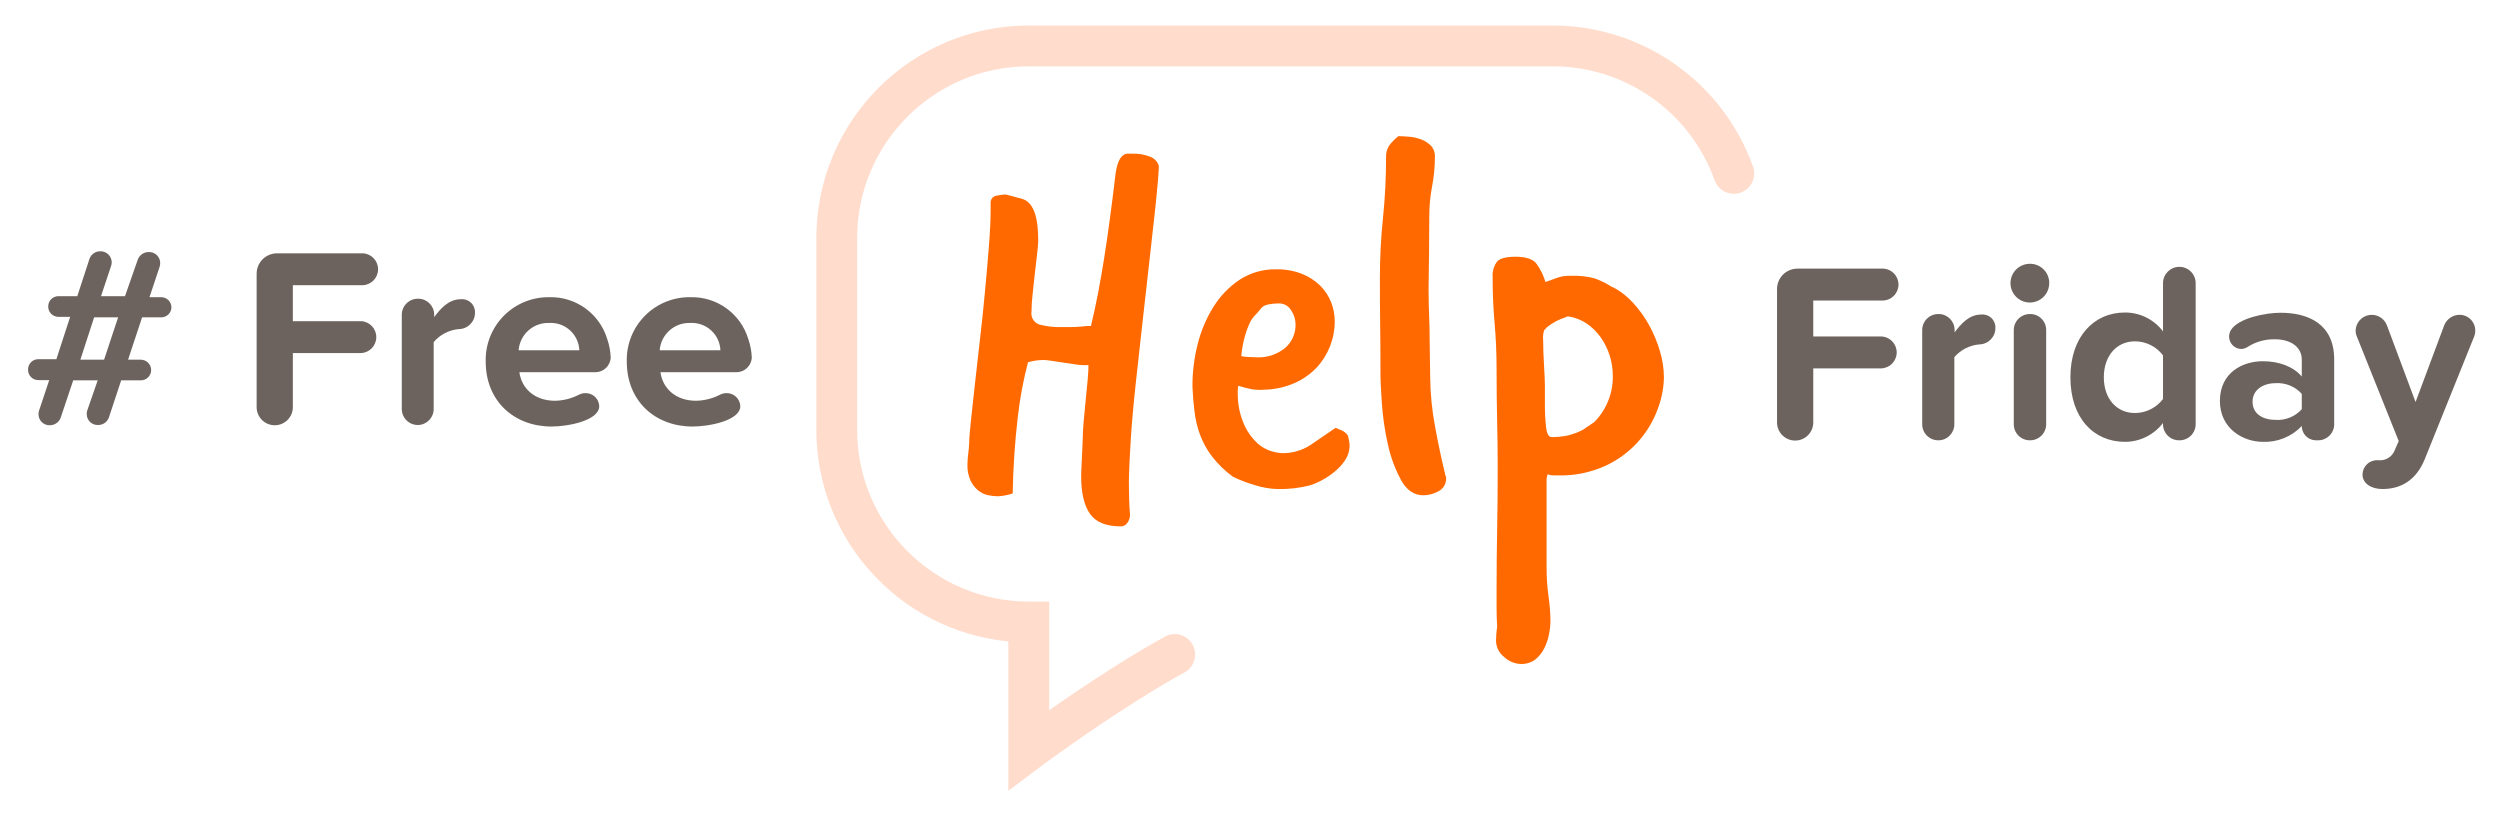
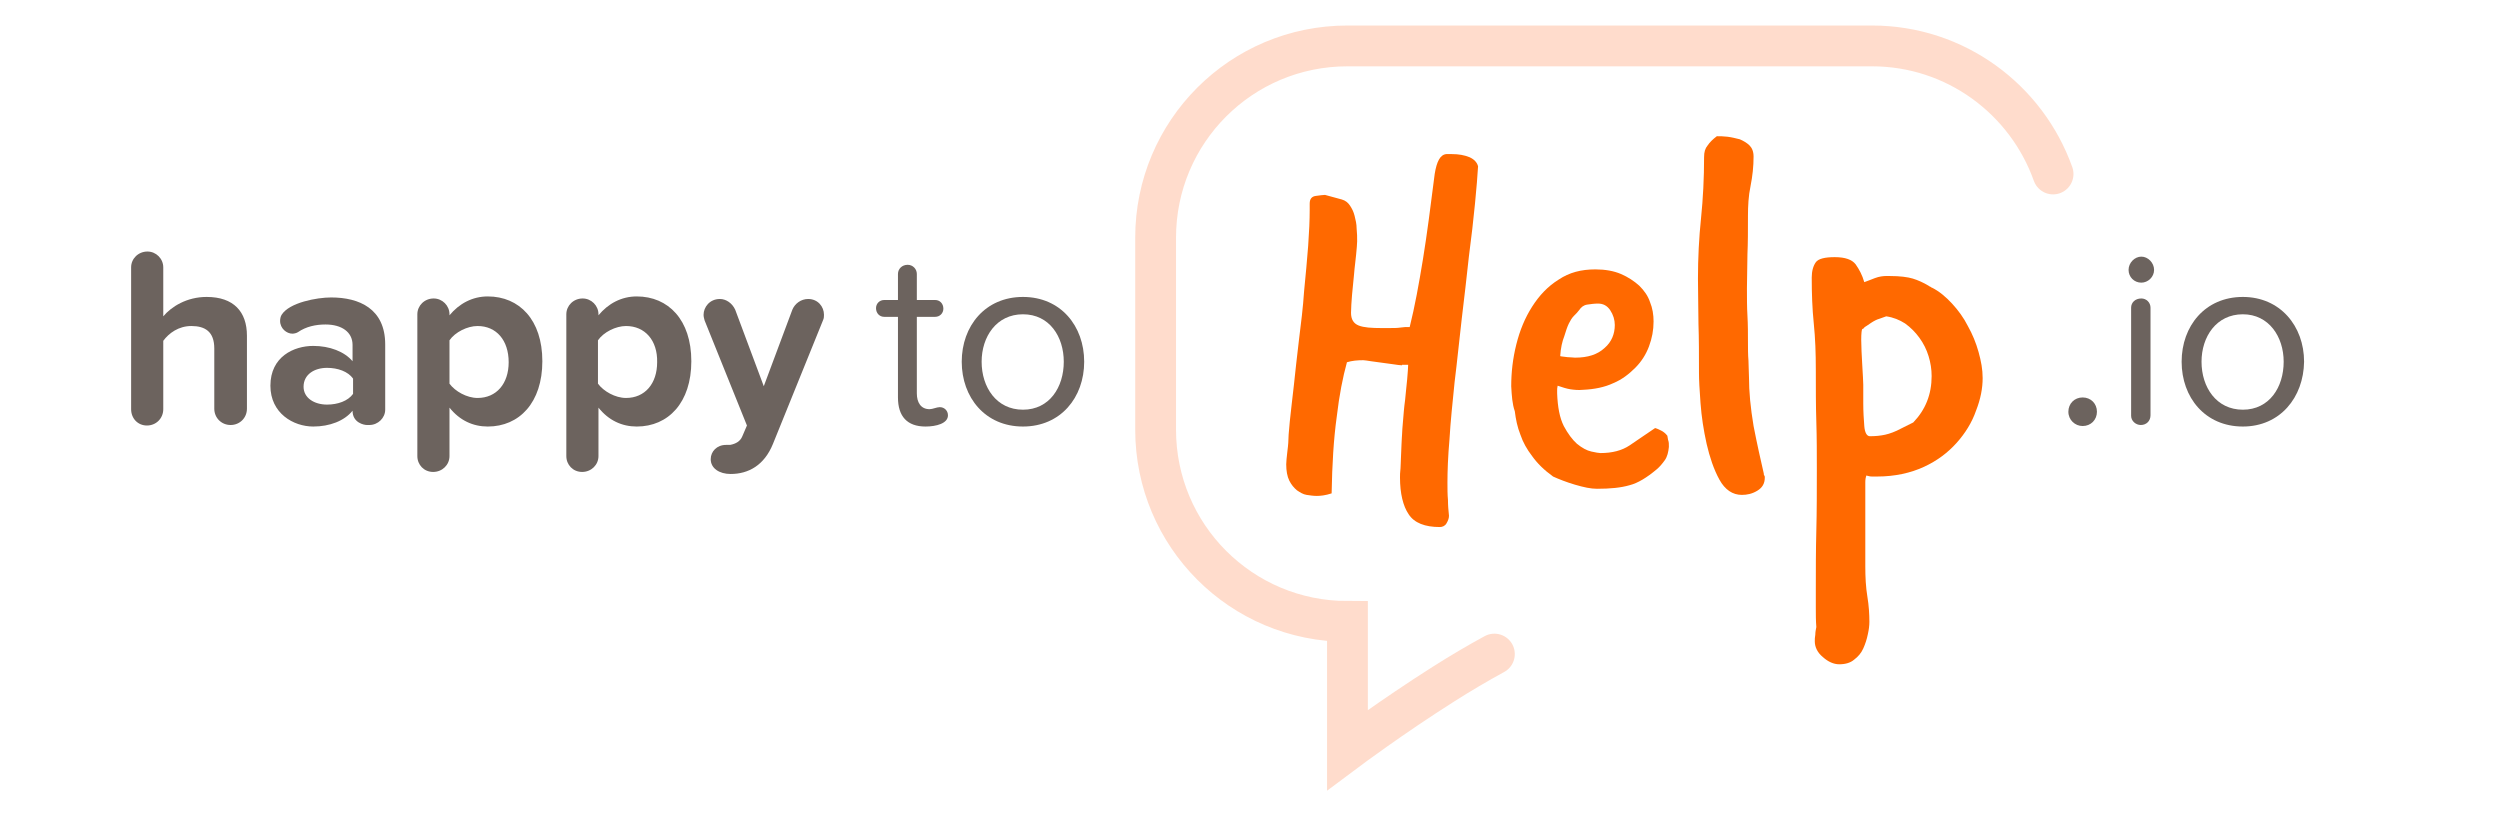
- <svg xmlns="http://www.w3.org/2000/svg" id="Layer_1" data-name="Layer 1" viewBox="0 0 490 160">
-   <defs>
-     <style>.cls-1{fill:#ff5200;opacity:0.2;}.cls-2{fill:#ff6900;}.cls-3{fill:#6c635e;}</style>
-   </defs>
-   <path class="cls-1" d="M197.64,155V125.72A41.7,41.7,0,0,1,160,84.27V46.64A41.68,41.68,0,0,1,201.64,5H304.36a41.71,41.71,0,0,1,39.28,27.78,4,4,0,0,1-7.54,2.66A33.69,33.69,0,0,0,304.36,13H201.64A33.67,33.67,0,0,0,168,46.64V84.27a33.68,33.68,0,0,0,33.64,33.64h4V139.2c3.4-2.38,7.86-5.42,12.68-8.47,3.67-2.32,7.1-4.36,10.19-6.05a4,4,0,0,1,3.85,7c-2.95,1.62-6.23,3.57-9.76,5.8-9.87,6.24-18.48,12.65-18.56,12.71Z" />
-   <path class="cls-2" d="M212.27,71.56a11.41,11.41,0,0,1-1.71-.17l-2.2-.33-2.2-.33a11.07,11.07,0,0,0-1.48-.17,10.86,10.86,0,0,0-3.19.44,75.8,75.8,0,0,0-2,10.72,149.63,149.63,0,0,0-1,15,11.11,11.11,0,0,1-2.86.55,9.87,9.87,0,0,1-2-.22,4.51,4.51,0,0,1-1.93-.94,5.73,5.73,0,0,1-1.48-1.92,7.17,7.17,0,0,1-.6-3.19,19.72,19.72,0,0,1,.17-2.25,19,19,0,0,0,.17-1.93q0-1.21.33-4.23l.77-7.1q.44-4.07,1-8.85t1-9.52q.44-4.73.77-8.91t.33-7V39.88a1.38,1.38,0,0,1,1.21-1.54,11.17,11.17,0,0,1,1.76-.22l3.3.88A3.18,3.18,0,0,1,202,40.15a6.21,6.21,0,0,1,.94,2,12.91,12.91,0,0,1,.44,2.48q.11,1.32.11,2.53a23.46,23.46,0,0,1-.22,2.64q-.22,1.76-.44,3.8t-.44,4.07a32.72,32.72,0,0,0-.22,3.46,2.28,2.28,0,0,0,1.54,2.48,15.6,15.6,0,0,0,4.51.5h1.32a22.35,22.35,0,0,0,2.42-.11c.66-.07,1.14-.11,1.43-.11h.44q1.43-5.94,2.58-13.25t2.25-16.67q.55-3.74,2.31-3.85h1a8.67,8.67,0,0,1,3.46.6,2.78,2.78,0,0,1,1.71,1.81q-.11,2.64-.6,7.32t-1.16,10.45q-.66,5.78-1.37,12.16t-1.37,12.38q-.66,6-1,11.17t-.38,8.47q0,1.76.05,3.36t.17,3.13a2.58,2.58,0,0,1-.5,1.49,1.49,1.49,0,0,1-1.26.71q-4.4,0-6.1-2.48t-1.71-7.2c0-.44,0-1,.05-1.76s.07-1.52.11-2.36.07-1.63.11-2.37.06-1.32.06-1.76.05-1.5.17-2.75.24-2.57.38-4,.27-2.73.39-4,.16-2.25.16-2.92Z" />
-   <path class="cls-2" d="M233.72,75.74a33.22,33.22,0,0,1,1-8.2,25.4,25.4,0,0,1,3.13-7.42,17.52,17.52,0,0,1,5.17-5.33,12.67,12.67,0,0,1,7.15-2,13.13,13.13,0,0,1,5,.88,10.8,10.8,0,0,1,3.58,2.31,9.51,9.51,0,0,1,2.15,3.25,10.28,10.28,0,0,1,.71,3.79A13.31,13.31,0,0,1,258,72.11a13.36,13.36,0,0,1-4.34,3,15.57,15.57,0,0,1-5.89,1.27,9.24,9.24,0,0,1-2.53-.11,25.84,25.84,0,0,1-2.53-.66,4.88,4.88,0,0,0-.11.94v.6A14.75,14.75,0,0,0,244,83.55,10.86,10.86,0,0,0,246.59,87a7.3,7.3,0,0,0,2.75,1.48,9.21,9.21,0,0,0,1.76.33,9.82,9.82,0,0,0,5.67-1.54l5-3.41,1.21.5a2.92,2.92,0,0,1,1.21,1,9.4,9.4,0,0,0,.22,1,4.58,4.58,0,0,1,.11,1.16,5.14,5.14,0,0,1-.82,2.58A9.61,9.61,0,0,1,262.1,92a15,15,0,0,1-5.33,3.13,23.8,23.8,0,0,1-6.44.72A15.77,15.77,0,0,1,246,95.1a27.22,27.22,0,0,1-4.34-1.65,20.42,20.42,0,0,1-4.12-4,16.74,16.74,0,0,1-2.31-4.18,19.23,19.23,0,0,1-1.1-4.57Q233.83,78.38,233.72,75.74Zm9.57-5.94a8,8,0,0,0,1.38.17c.62,0,1.12.06,1.49.06a8.22,8.22,0,0,0,5.77-1.87,5.91,5.91,0,0,0,2-4.51,5.06,5.06,0,0,0-.88-2.86,2.76,2.76,0,0,0-2.42-1.32,10.38,10.38,0,0,0-2.14.22,2.38,2.38,0,0,0-1.6,1.1,13.28,13.28,0,0,1-1,1.1,5.92,5.92,0,0,0-1,1.54A15.29,15.29,0,0,0,244,65.9,20.73,20.73,0,0,0,243.29,69.8Z" />
-   <path class="cls-2" d="M283.22,92.79a1,1,0,0,0,.11.44,1,1,0,0,1,.11.44A2.75,2.75,0,0,1,282,96.25a6.17,6.17,0,0,1-3,.83q-2.75,0-4.4-3A26.45,26.45,0,0,1,272,87a54.77,54.77,0,0,1-1.16-8q-.28-4-.27-5.94,0-5.39-.06-9.62t-.05-8.85a113.2,113.2,0,0,1,.6-11.83,115.91,115.91,0,0,0,.61-12,3.76,3.76,0,0,1,.66-2.31,10,10,0,0,1,1.76-1.76q.88,0,2.14.11a8.33,8.33,0,0,1,2.37.55,5.53,5.53,0,0,1,1.87,1.21,3,3,0,0,1,.77,2.2,31.11,31.11,0,0,1-.55,5.77,31.06,31.06,0,0,0-.55,5.77q0,4.18-.05,7.54T280,56.49q0,2.86.11,5.44t.11,5.23q0,1.87.05,3.57t.05,3.25a55.28,55.28,0,0,0,.94,9.57Q282.23,88.83,283.22,92.79Z" />
-   <path class="cls-2" d="M303.13,111a41.61,41.61,0,0,0,.38,5.89,35.64,35.64,0,0,1,.38,5,13.25,13.25,0,0,1-.28,2.42,10.6,10.6,0,0,1-.93,2.75,6.52,6.52,0,0,1-1.76,2.2,4.44,4.44,0,0,1-2.86.88,5,5,0,0,1-3.24-1.37,4.07,4.07,0,0,1-1.6-3.14q0-.55.05-1.26t.17-1.49q-.11-1.87-.11-3.74v-3.74q0-5.72.11-11.5t.11-12q0-4.62-.11-9.29t-.11-10.29q0-4.62-.39-9t-.38-9a4.56,4.56,0,0,1,.83-3q.82-1,3.68-1,3.08,0,4.13,1.43a12.09,12.09,0,0,1,1.71,3.52l2.15-.77a6.76,6.76,0,0,1,2.15-.44H308a15.62,15.62,0,0,1,4.51.49A16.3,16.3,0,0,1,315.56,56l.33.22a.23.23,0,0,1,.17.06.22.22,0,0,0,.17.05,14.46,14.46,0,0,1,3.9,3.08,22.24,22.24,0,0,1,3.14,4.4,25.43,25.43,0,0,1,2.09,5.06,18.09,18.09,0,0,1,.77,5.06,18.43,18.43,0,0,1-1.27,6.38,19.62,19.62,0,0,1-10.23,11,21,21,0,0,1-9.18,1.87h-1a2.9,2.9,0,0,1-1.1-.22,2.89,2.89,0,0,0-.22,1.27V111Zm9.35-28.27a12.61,12.61,0,0,0,3.63-9.13,13.12,13.12,0,0,0-2.37-7.48A10.93,10.93,0,0,0,311,63.42,8.84,8.84,0,0,0,307.31,62l-1.43.55a7.5,7.5,0,0,0-1.6.83,9.18,9.18,0,0,0-1.15.82.85.85,0,0,0-.17.22.6.6,0,0,1-.28.22,4.87,4.87,0,0,0-.22,2.09q0,2.09.17,4.9t.17,3.9v3.74a39.89,39.89,0,0,0,.22,4.4q.22,2,1.1,2a15.43,15.43,0,0,0,3-.28,12.75,12.75,0,0,0,3.14-1.16Z" />
-   <path class="cls-3" d="M71.15,55.9H57.4v7.05H70.8a3.13,3.13,0,0,1,0,6.25H57.4V79.8a3.55,3.55,0,0,1-7.1,0V53.65a4,4,0,0,1,4-4H71.15a3.13,3.13,0,0,1,0,6.25Z" />
-   <path class="cls-3" d="M90,64.5a7.27,7.27,0,0,0-5,2.55v13.1A3.13,3.13,0,0,1,82,83.3h-.1a3.14,3.14,0,0,1-3.15-3.15V61.65A3.15,3.15,0,0,1,82,58.55a3.12,3.12,0,0,1,3.1,3.1v.5c1.2-1.6,2.8-3.5,5.2-3.5a2.53,2.53,0,0,1,2.8,2.6A3.2,3.2,0,0,1,90,64.5Z" />
-   <path class="cls-3" d="M116.7,72.95H101.8c.4,3.05,2.85,5.6,7,5.6a10.74,10.74,0,0,0,4.7-1.2,2.86,2.86,0,0,1,1.25-.3,2.66,2.66,0,0,1,2.7,2.55c0,2.85-6.15,4-9.35,4-7.35,0-12.9-5-12.9-12.7a12.29,12.29,0,0,1,12.5-12.65A11.53,11.53,0,0,1,119,66.4a12.76,12.76,0,0,1,.7,3.65A3,3,0,0,1,116.7,72.95Zm-9.05-9.65a5.8,5.8,0,0,0-6,5.35h11.9A5.59,5.59,0,0,0,107.65,63.3Z" />
-   <path class="cls-3" d="M144.35,72.95h-14.9c.4,3.05,2.85,5.6,7,5.6a10.74,10.74,0,0,0,4.7-1.2,2.86,2.86,0,0,1,1.25-.3,2.66,2.66,0,0,1,2.7,2.55c0,2.85-6.15,4-9.35,4-7.35,0-12.9-5-12.9-12.7a12.29,12.29,0,0,1,12.5-12.65,11.53,11.53,0,0,1,11.3,8.15,12.76,12.76,0,0,1,.7,3.65A3,3,0,0,1,144.35,72.95ZM135.3,63.3a5.8,5.8,0,0,0-6,5.35h11.9A5.59,5.59,0,0,0,135.3,63.3Z" />
-   <path class="cls-3" d="M369.15,58.9H355.4v7.05h13.4a3.13,3.13,0,0,1,0,6.25H355.4V82.8a3.55,3.55,0,0,1-7.1,0V56.65a4,4,0,0,1,4-4h16.85a3.13,3.13,0,0,1,0,6.25Z" />
-   <path class="cls-3" d="M388,67.5A7.27,7.27,0,0,0,383.05,70v13.1A3.13,3.13,0,0,1,380,86.3h-.1a3.14,3.14,0,0,1-3.15-3.15V64.65a3.15,3.15,0,0,1,3.25-3.1,3.12,3.12,0,0,1,3.1,3.1v.5c1.2-1.6,2.8-3.5,5.2-3.5a2.53,2.53,0,0,1,2.8,2.6A3.2,3.2,0,0,1,388,67.5Z" />
-   <path class="cls-3" d="M401.65,55.45a3.8,3.8,0,1,1-3.8-3.75A3.76,3.76,0,0,1,401.65,55.45Zm-3.8,30.85a3.14,3.14,0,0,1-3.15-3.15V64.65a3.15,3.15,0,0,1,3.25-3.1,3.11,3.11,0,0,1,3.1,3.1v18.5A3.15,3.15,0,0,1,397.85,86.3Z" />
-   <path class="cls-3" d="M427.1,86.3a3.14,3.14,0,0,1-3.15-3.15V82.9a9.37,9.37,0,0,1-7.45,3.7c-6.1,0-10.7-4.6-10.7-12.65,0-7.9,4.55-12.7,10.7-12.7a9.3,9.3,0,0,1,7.45,3.7V55.5a3.2,3.2,0,0,1,6.4,0V83.15A3.16,3.16,0,0,1,427.1,86.3Zm-3.15-16.65a6.91,6.91,0,0,0-5.5-2.75c-3.6,0-6.1,2.85-6.1,7.05s2.5,7,6.1,7a6.9,6.9,0,0,0,5.5-2.75Z" />
-   <path class="cls-3" d="M454.4,86.3h-.5a2.78,2.78,0,0,1-2.75-2.8,10,10,0,0,1-7.65,3.1c-3.85,0-8.4-2.6-8.4-8,0-5.65,4.55-7.8,8.4-7.8,3.2,0,6,1.05,7.65,3V70.5c0-2.45-2.1-4-5.3-4a9.55,9.55,0,0,0-5.4,1.55,2.37,2.37,0,0,1-1.15.35,2.44,2.44,0,0,1-2.4-2.45,2.61,2.61,0,0,1,.35-1.25c1.5-2.4,6.9-3.4,9.7-3.4,5.5,0,10.55,2.2,10.55,9.15V83.15A3.13,3.13,0,0,1,454.4,86.3Zm-3.25-9.1a6.35,6.35,0,0,0-5.1-2.1c-2.5,0-4.55,1.3-4.55,3.65s2,3.55,4.55,3.55a6.35,6.35,0,0,0,5.1-2.1Z" />
-   <path class="cls-3" d="M485,65.8,475.25,90c-1.7,4.2-4.75,5.85-8.3,5.85-2.2,0-3.9-1.1-3.9-2.85a2.85,2.85,0,0,1,3-2.8,4.32,4.32,0,0,0,.8,0,3.07,3.07,0,0,0,2.4-1.7l.9-2.05-8.25-20.6a2.61,2.61,0,0,1-.2-1.05,3.17,3.17,0,0,1,6.15-1l5.6,15,5.6-15a3.26,3.26,0,0,1,3-2.1,3.08,3.08,0,0,1,3.1,3.1A2.93,2.93,0,0,1,485,65.8Z" />
-   <path class="cls-3" d="M31.5,62.2H27.85L25.1,70.5h2.5a2,2,0,0,1,0,4.05H23.75l-2.4,7.25a2.21,2.21,0,0,1-2.15,1.5A2.13,2.13,0,0,1,17,81.15a1.82,1.82,0,0,1,.1-.7l2.05-5.9H14.35l-2.45,7.3a2.27,2.27,0,0,1-2.15,1.5,2.14,2.14,0,0,1-2.2-2.15,1.7,1.7,0,0,1,.1-.7l2-6H7.5a2,2,0,0,1-2-2.1,2,2,0,0,1,2-2h3.55l2.7-8.3h-2.3a2,2,0,0,1-2-2.05,2,2,0,0,1,2-2h3.7l2.4-7.35a2.23,2.23,0,0,1,2.1-1.45,2.19,2.19,0,0,1,2.25,2.15,2.55,2.55,0,0,1-.1.65l-2,6h4.7L27,50.9a2.27,2.27,0,0,1,2.15-1.5,2.16,2.16,0,0,1,2.25,2.15,2.94,2.94,0,0,1-.1.7l-2,6h2.3a2,2,0,0,1,2,2.05A2,2,0,0,1,31.5,62.2Zm-13.05,0-2.7,8.3H20.4l2.75-8.3Z" />
+ <svg xmlns="http://www.w3.org/2000/svg" version="1.1" id="Layer_1" x="0px" y="0px" viewBox="0 0 490 160" style="enable-background:new 0 0 490 160;" xml:space="preserve">
+   <style type="text/css">
+ 	.st0{opacity:0.2;fill:none;stroke:#FF5200;stroke-width:8;stroke-linecap:round;stroke-miterlimit:10;}
+ 	.st1{fill:#FF6900;}
+ 	.st2{fill:#6C635E;}
+ </style>
+   <g>
+     <path class="st0" d="M402.4,34.1C397.2,19.5,383.3,9,366.9,9H264.1c-20.8,0-37.6,16.8-37.6,37.6v37.6c0,20.8,16.8,37.6,37.6,37.6   V147c0,0,8.7-6.5,18.8-12.9c3.3-2.1,6.7-4.1,10-5.9" />
+     <g>
+       <path class="st1" d="M274.8,71.6c-0.4,0-1-0.1-1.7-0.2s-1.4-0.2-2.2-0.3s-1.5-0.2-2.2-0.3c-0.7-0.1-1.2-0.2-1.5-0.2    c-1.2,0-2.2,0.1-3.2,0.4c-0.8,2.9-1.5,6.4-2,10.7c-0.6,4.3-0.9,9.3-1,15c-1.2,0.4-2.2,0.5-2.9,0.5c-0.7,0-1.3-0.1-2-0.2    c-0.7-0.1-1.3-0.5-1.9-0.9c-0.6-0.5-1.1-1.1-1.5-1.9c-0.4-0.8-0.6-1.9-0.6-3.2c0-0.6,0.1-1.3,0.2-2.3c0.1-0.9,0.2-1.6,0.2-1.9    c0-0.8,0.1-2.2,0.3-4.2c0.2-2,0.5-4.4,0.8-7.1c0.3-2.7,0.6-5.7,1-8.9c0.4-3.2,0.8-6.4,1-9.5c0.3-3.2,0.6-6.1,0.8-8.9    c0.2-2.8,0.3-5.1,0.3-7v-1.3c0-0.9,0.4-1.4,1.2-1.5c0.8-0.1,1.4-0.2,1.8-0.2l3.3,0.9c0.7,0.2,1.2,0.6,1.6,1.2    c0.4,0.6,0.7,1.2,0.9,2c0.2,0.8,0.4,1.6,0.4,2.5c0.1,0.9,0.1,1.7,0.1,2.5c0,0.6-0.1,1.5-0.2,2.6c-0.1,1.2-0.3,2.4-0.4,3.8    c-0.1,1.4-0.3,2.7-0.4,4.1c-0.1,1.4-0.2,2.5-0.2,3.5c0,1.3,0.5,2.1,1.5,2.5s2.5,0.5,4.5,0.5h1.3c1,0,1.8,0,2.4-0.1    c0.7-0.1,1.1-0.1,1.4-0.1h0.4c1-4,1.8-8.4,2.6-13.3c0.8-4.9,1.5-10.4,2.3-16.7c0.4-2.5,1.1-3.8,2.3-3.9h1c1.4,0,2.5,0.2,3.5,0.6    c0.9,0.4,1.5,1,1.7,1.8c-0.1,1.8-0.3,4.2-0.6,7.3c-0.3,3.1-0.7,6.6-1.2,10.4c-0.4,3.9-0.9,7.9-1.4,12.2c-0.5,4.3-0.9,8.4-1.4,12.4    c-0.4,4-0.8,7.7-1,11.2c-0.3,3.4-0.4,6.3-0.4,8.5c0,1.2,0,2.3,0.1,3.4c0,1.1,0.1,2.1,0.2,3.1c0,0.5-0.2,1-0.5,1.5    c-0.3,0.5-0.8,0.7-1.3,0.7c-2.9,0-5-0.8-6.1-2.5c-1.1-1.6-1.7-4.1-1.7-7.2c0-0.4,0-1,0.1-1.8c0-0.7,0.1-1.5,0.1-2.4    c0-0.8,0.1-1.6,0.1-2.4c0-0.7,0.1-1.3,0.1-1.8c0-0.6,0.1-1.5,0.2-2.8c0.1-1.2,0.2-2.6,0.4-4c0.1-1.4,0.3-2.7,0.4-4    c0.1-1.3,0.2-2.3,0.2-2.9H274.8z" />
+       <path class="st1" d="M296.2,75.7c0-2.7,0.3-5.4,1-8.2c0.7-2.8,1.7-5.2,3.1-7.4c1.4-2.2,3.1-4,5.2-5.3c2.1-1.4,4.4-2,7.2-2    c1.9,0,3.6,0.3,5,0.9c1.4,0.6,2.6,1.4,3.6,2.3c1,1,1.7,2,2.1,3.2c0.5,1.2,0.7,2.5,0.7,3.8c0,1.7-0.3,3.3-0.9,4.9    c-0.6,1.6-1.5,3-2.7,4.2c-1.2,1.2-2.6,2.3-4.3,3c-1.7,0.8-3.7,1.2-5.9,1.3c-1,0.1-1.8,0-2.5-0.1c-0.7-0.1-1.6-0.4-2.5-0.7    c-0.1,0.4-0.1,0.7-0.1,0.9c0,0.3,0,0.5,0,0.6c0.1,2.7,0.5,4.8,1.3,6.4c0.8,1.5,1.7,2.7,2.6,3.5c1,0.8,1.9,1.3,2.8,1.5    c0.9,0.2,1.5,0.3,1.8,0.3c2.3,0,4.2-0.5,5.7-1.5c1.5-1,3.2-2.2,5-3.4c0.4,0.1,0.8,0.3,1.2,0.5c0.4,0.2,0.8,0.5,1.2,1    c0.1,0.4,0.1,0.8,0.2,1c0.1,0.3,0.1,0.6,0.1,1.2c-0.1,1-0.3,1.9-0.8,2.6c-0.5,0.7-1,1.3-1.6,1.8c-1.9,1.6-3.7,2.7-5.3,3.1    c-1.7,0.5-3.8,0.7-6.4,0.7c-1.2,0-2.6-0.3-4.3-0.8c-1.7-0.5-3.2-1.1-4.3-1.6c-1.8-1.3-3.1-2.6-4.1-4c-1-1.3-1.8-2.7-2.3-4.2    c-0.6-1.5-0.9-3-1.1-4.6C296.4,79.2,296.3,77.5,296.2,75.7z M305.8,69.8c0.3,0.1,0.8,0.1,1.4,0.2c0.6,0,1.1,0.1,1.5,0.1    c2.5,0,4.4-0.6,5.8-1.9c1.4-1.2,2-2.8,2-4.5c0-1-0.3-2-0.9-2.9c-0.6-0.9-1.4-1.3-2.4-1.3c-0.7,0-1.4,0.1-2.1,0.2    c-0.7,0.1-1.2,0.5-1.6,1.1c-0.3,0.4-0.6,0.7-1,1.1c-0.4,0.4-0.7,0.9-1,1.5s-0.6,1.5-0.9,2.5C306.2,66.9,305.9,68.2,305.8,69.8z" />
+       <path class="st1" d="M345.7,92.8c0,0.1,0,0.3,0.1,0.4c0.1,0.1,0.1,0.3,0.1,0.4c0,1.2-0.5,2-1.5,2.6s-2,0.8-3,0.8    c-1.8,0-3.3-1-4.4-3c-1.1-2-1.9-4.4-2.5-7c-0.6-2.7-1-5.3-1.2-8c-0.2-2.6-0.3-4.6-0.3-5.9c0-3.6,0-6.8-0.1-9.6    c0-2.8-0.1-5.8-0.1-8.9c0-4,0.2-8,0.6-11.8c0.4-3.9,0.6-7.9,0.6-12c0-1,0.2-1.7,0.7-2.3c0.4-0.6,1-1.2,1.8-1.8    c0.6,0,1.3,0,2.1,0.1c0.8,0.1,1.6,0.3,2.4,0.5c0.7,0.3,1.4,0.7,1.9,1.2c0.5,0.5,0.8,1.2,0.8,2.2c0,1.9-0.2,3.8-0.6,5.8    c-0.4,1.9-0.5,3.9-0.5,5.8c0,2.8,0,5.3-0.1,7.5c0,2.2-0.1,4.5-0.1,6.7c0,1.9,0,3.7,0.1,5.4c0.1,1.7,0.1,3.5,0.1,5.2    c0,1.2,0,2.4,0.1,3.6c0,1.1,0.1,2.2,0.1,3.2c0,2.9,0.3,6,0.9,9.6C344.4,87.1,345.1,90.2,345.7,92.8z" />
+       <path class="st1" d="M365.6,111c0,2.1,0.1,4.1,0.4,5.9c0.3,1.8,0.4,3.5,0.4,5c0,0.7-0.1,1.5-0.3,2.4c-0.2,1-0.5,1.9-0.9,2.8    s-1,1.6-1.8,2.2c-0.7,0.6-1.7,0.9-2.9,0.9c-1.1,0-2.2-0.5-3.2-1.4c-1.1-0.9-1.6-2-1.6-3.1c0-0.4,0-0.8,0.1-1.3    c0-0.5,0.1-1,0.2-1.5c-0.1-1.2-0.1-2.5-0.1-3.7s0-2.5,0-3.7c0-3.8,0-7.6,0.1-11.5c0.1-3.8,0.1-7.9,0.1-12c0-3.1,0-6.2-0.1-9.3    c-0.1-3.1-0.1-6.5-0.1-10.3c0-3.1-0.1-6.1-0.4-9c-0.3-2.9-0.4-5.9-0.4-9c0-1.3,0.3-2.3,0.8-3c0.5-0.7,1.8-1,3.7-1    c2.1,0,3.4,0.5,4.1,1.4c0.7,1,1.3,2.1,1.7,3.5c0.6-0.2,1.3-0.5,2.1-0.8c0.8-0.3,1.6-0.4,2.1-0.4h0.8c2,0,3.5,0.2,4.5,0.5    c1,0.3,2.1,0.8,3.1,1.4l0.3,0.2c0.1,0,0.1,0,0.2,0.1c0,0,0.1,0.1,0.2,0.1c1.4,0.7,2.7,1.8,3.9,3.1c1.2,1.3,2.3,2.8,3.1,4.4    c0.9,1.6,1.6,3.3,2.1,5.1c0.5,1.8,0.8,3.4,0.8,5.1c0,2-0.4,4.1-1.3,6.4c-0.8,2.3-2.1,4.4-3.8,6.3c-1.7,1.9-3.8,3.5-6.4,4.7    c-2.6,1.2-5.7,1.9-9.2,1.9c-0.3,0-0.6,0-1,0c-0.4,0-0.7-0.1-1.1-0.2c-0.1,0.3-0.2,0.7-0.2,1.3c0,0.5,0,1.8,0,3.7V111z M375,82.8    c2.4-2.5,3.6-5.5,3.6-9.1c0-1.3-0.2-2.6-0.6-3.9c-0.4-1.3-1-2.5-1.8-3.6c-0.8-1.1-1.7-2-2.8-2.8c-1.1-0.7-2.3-1.2-3.7-1.4    l-1.4,0.5c-0.4,0.1-1,0.4-1.6,0.8c-0.6,0.4-1,0.7-1.2,0.8c-0.1,0.1-0.1,0.1-0.2,0.2c0,0.1-0.1,0.1-0.3,0.2    c-0.1,0.1-0.2,0.8-0.2,2.1c0,1.4,0.1,3,0.2,4.9c0.1,1.9,0.2,3.2,0.2,3.9v3.7c0,1.6,0.1,3.1,0.2,4.4c0.1,1.3,0.5,2,1.1,2    c1.1,0,2.1-0.1,3-0.3c0.9-0.2,2-0.6,3.1-1.2L375,82.8z" />
+     </g>
+     <g>
+       <path class="st2" d="M45.2,83.3c-1.8,0-3.2-1.4-3.2-3.2V68.3c0-3.3-1.8-4.4-4.5-4.4c-2.5,0-4.4,1.4-5.5,2.9v13.4    c0,1.8-1.4,3.2-3.2,3.2c-1.8,0-3.1-1.4-3.1-3.2V52.4c0-1.7,1.4-3.1,3.2-3.1c1.7,0,3.1,1.4,3.1,3.1V62c1.6-1.9,4.6-3.8,8.5-3.8    c5.3,0,7.9,2.9,7.9,7.6v14.3C48.4,81.9,47,83.3,45.2,83.3z" />
+       <path class="st2" d="M72.4,83.3h-0.5c-0.5,0-2.8-0.4-2.8-2.8c-1.6,2-4.5,3.1-7.7,3.1c-3.9,0-8.4-2.6-8.4-8c0-5.7,4.6-7.8,8.4-7.8    c3.2,0,6.1,1.1,7.7,3v-3.2c0-2.5-2.1-4-5.3-4c-1.9,0-3.8,0.4-5.4,1.5c-0.3,0.2-0.8,0.3-1.1,0.3c-1.1,0-2.4-1-2.4-2.5    c0-0.4,0.1-0.9,0.3-1.2c1.5-2.4,6.9-3.4,9.7-3.4c5.5,0,10.6,2.2,10.6,9.2v12.8C75.5,81.9,74.1,83.3,72.4,83.3z M69.2,74.2    c-1-1.4-3-2.1-5.1-2.1c-2.5,0-4.6,1.3-4.6,3.7c0,2.2,2.1,3.5,4.6,3.5c2.1,0,4.1-0.7,5.1-2.1V74.2z" />
+       <path class="st2" d="M95.6,83.6c-2.9,0-5.5-1.2-7.5-3.7v9.5c0,1.7-1.4,3.1-3.2,3.1c-1.8,0-3.1-1.4-3.1-3.1V61.6    c0-1.7,1.4-3.1,3.2-3.1c1.7,0,3.1,1.4,3.1,3.1v0.2c1.9-2.3,4.5-3.7,7.5-3.7c6.2,0,10.7,4.6,10.7,12.7S101.8,83.6,95.6,83.6z     M93.6,63.9c-2,0-4.4,1.2-5.5,2.8v8.5c1.1,1.5,3.4,2.8,5.5,2.8c3.7,0,6.1-2.8,6.1-7C99.7,66.7,97.3,63.9,93.6,63.9z" />
+       <path class="st2" d="M124.8,83.6c-2.9,0-5.5-1.2-7.5-3.7v9.5c0,1.7-1.4,3.1-3.2,3.1c-1.8,0-3.1-1.4-3.1-3.1V61.6    c0-1.7,1.4-3.1,3.2-3.1c1.7,0,3.1,1.4,3.1,3.1v0.2c1.9-2.3,4.5-3.7,7.5-3.7c6.2,0,10.7,4.6,10.7,12.7S131,83.6,124.8,83.6z     M122.7,63.9c-2,0-4.4,1.2-5.5,2.8v8.5c1.1,1.5,3.4,2.8,5.5,2.8c3.7,0,6.1-2.8,6.1-7C128.9,66.7,126.4,63.9,122.7,63.9z" />
+       <path class="st2" d="M161.3,62.8L151.5,87c-1.7,4.2-4.8,5.9-8.3,5.9c-2.2,0-3.9-1.1-3.9-2.9c0-1.5,1.2-2.8,3-2.8    c0.2,0,0.5,0,0.8,0c1.1-0.2,2-0.7,2.4-1.7l0.9-2.1l-8.3-20.6c-0.1-0.4-0.2-0.7-0.2-1.1c0-1.5,1.2-3.1,3.2-3.1c1.2,0,2.4,0.8,3,2.1    l5.6,15l5.6-15c0.5-1.2,1.7-2.1,3.1-2.1c1.9,0,3.1,1.5,3.1,3.1C161.5,62,161.5,62.4,161.3,62.8z" />
+     </g>
+     <g>
+       <path class="st2" d="M181.4,83.6c-3.6,0-5.4-2-5.4-5.7V62.1h-2.7c-0.9,0-1.6-0.7-1.6-1.7c0-0.9,0.7-1.6,1.6-1.6h2.7v-5.1    c0-1,0.8-1.8,1.9-1.8c1,0,1.8,0.8,1.8,1.8v5.1h3.6c0.9,0,1.6,0.7,1.6,1.7c0,0.9-0.7,1.6-1.6,1.6h-3.6v15c0,1.8,0.8,3.1,2.5,3.1    c0.6,0,1.4-0.4,2-0.4c0.9,0,1.6,0.7,1.6,1.6C185.8,83,183.5,83.6,181.4,83.6z" />
+       <path class="st2" d="M200.5,83.6c-7.4,0-12-5.7-12-12.7c0-7,4.6-12.7,12-12.7s12,5.7,12,12.7C212.5,77.9,207.9,83.6,200.5,83.6z     M200.5,61.6c-5.2,0-8.1,4.4-8.1,9.3c0,5,2.9,9.4,8.1,9.4s8-4.4,8-9.4C208.5,66,205.7,61.6,200.5,61.6z" />
+     </g>
+     <g>
+       <path class="st2" d="M408.2,83.5c-1.5,0-2.8-1.2-2.8-2.8s1.2-2.8,2.8-2.8s2.8,1.2,2.8,2.8S409.8,83.5,408.2,83.5z" />
+       <path class="st2" d="M422.2,52.9c0,1.4-1.2,2.5-2.5,2.5c-1.4,0-2.5-1.1-2.5-2.5c0-1.4,1.2-2.6,2.5-2.6    C421,50.3,422.2,51.5,422.2,52.9z M419.6,83.3c-1,0-1.9-0.8-1.9-1.8V60.3c0-1,0.8-1.8,2-1.8c1,0,1.8,0.8,1.8,1.8v21.1    C421.5,82.5,420.7,83.3,419.6,83.3z" />
+       <path class="st2" d="M439.6,83.6c-7.4,0-12-5.7-12-12.7c0-7,4.6-12.7,12-12.7c7.3,0,12,5.7,12,12.7    C451.5,77.9,446.9,83.6,439.6,83.6z M439.6,61.6c-5.2,0-8.1,4.4-8.1,9.3c0,5,2.9,9.4,8.1,9.4s8-4.4,8-9.4    C447.6,66,444.7,61.6,439.6,61.6z" />
+     </g>
+   </g>
</svg>
